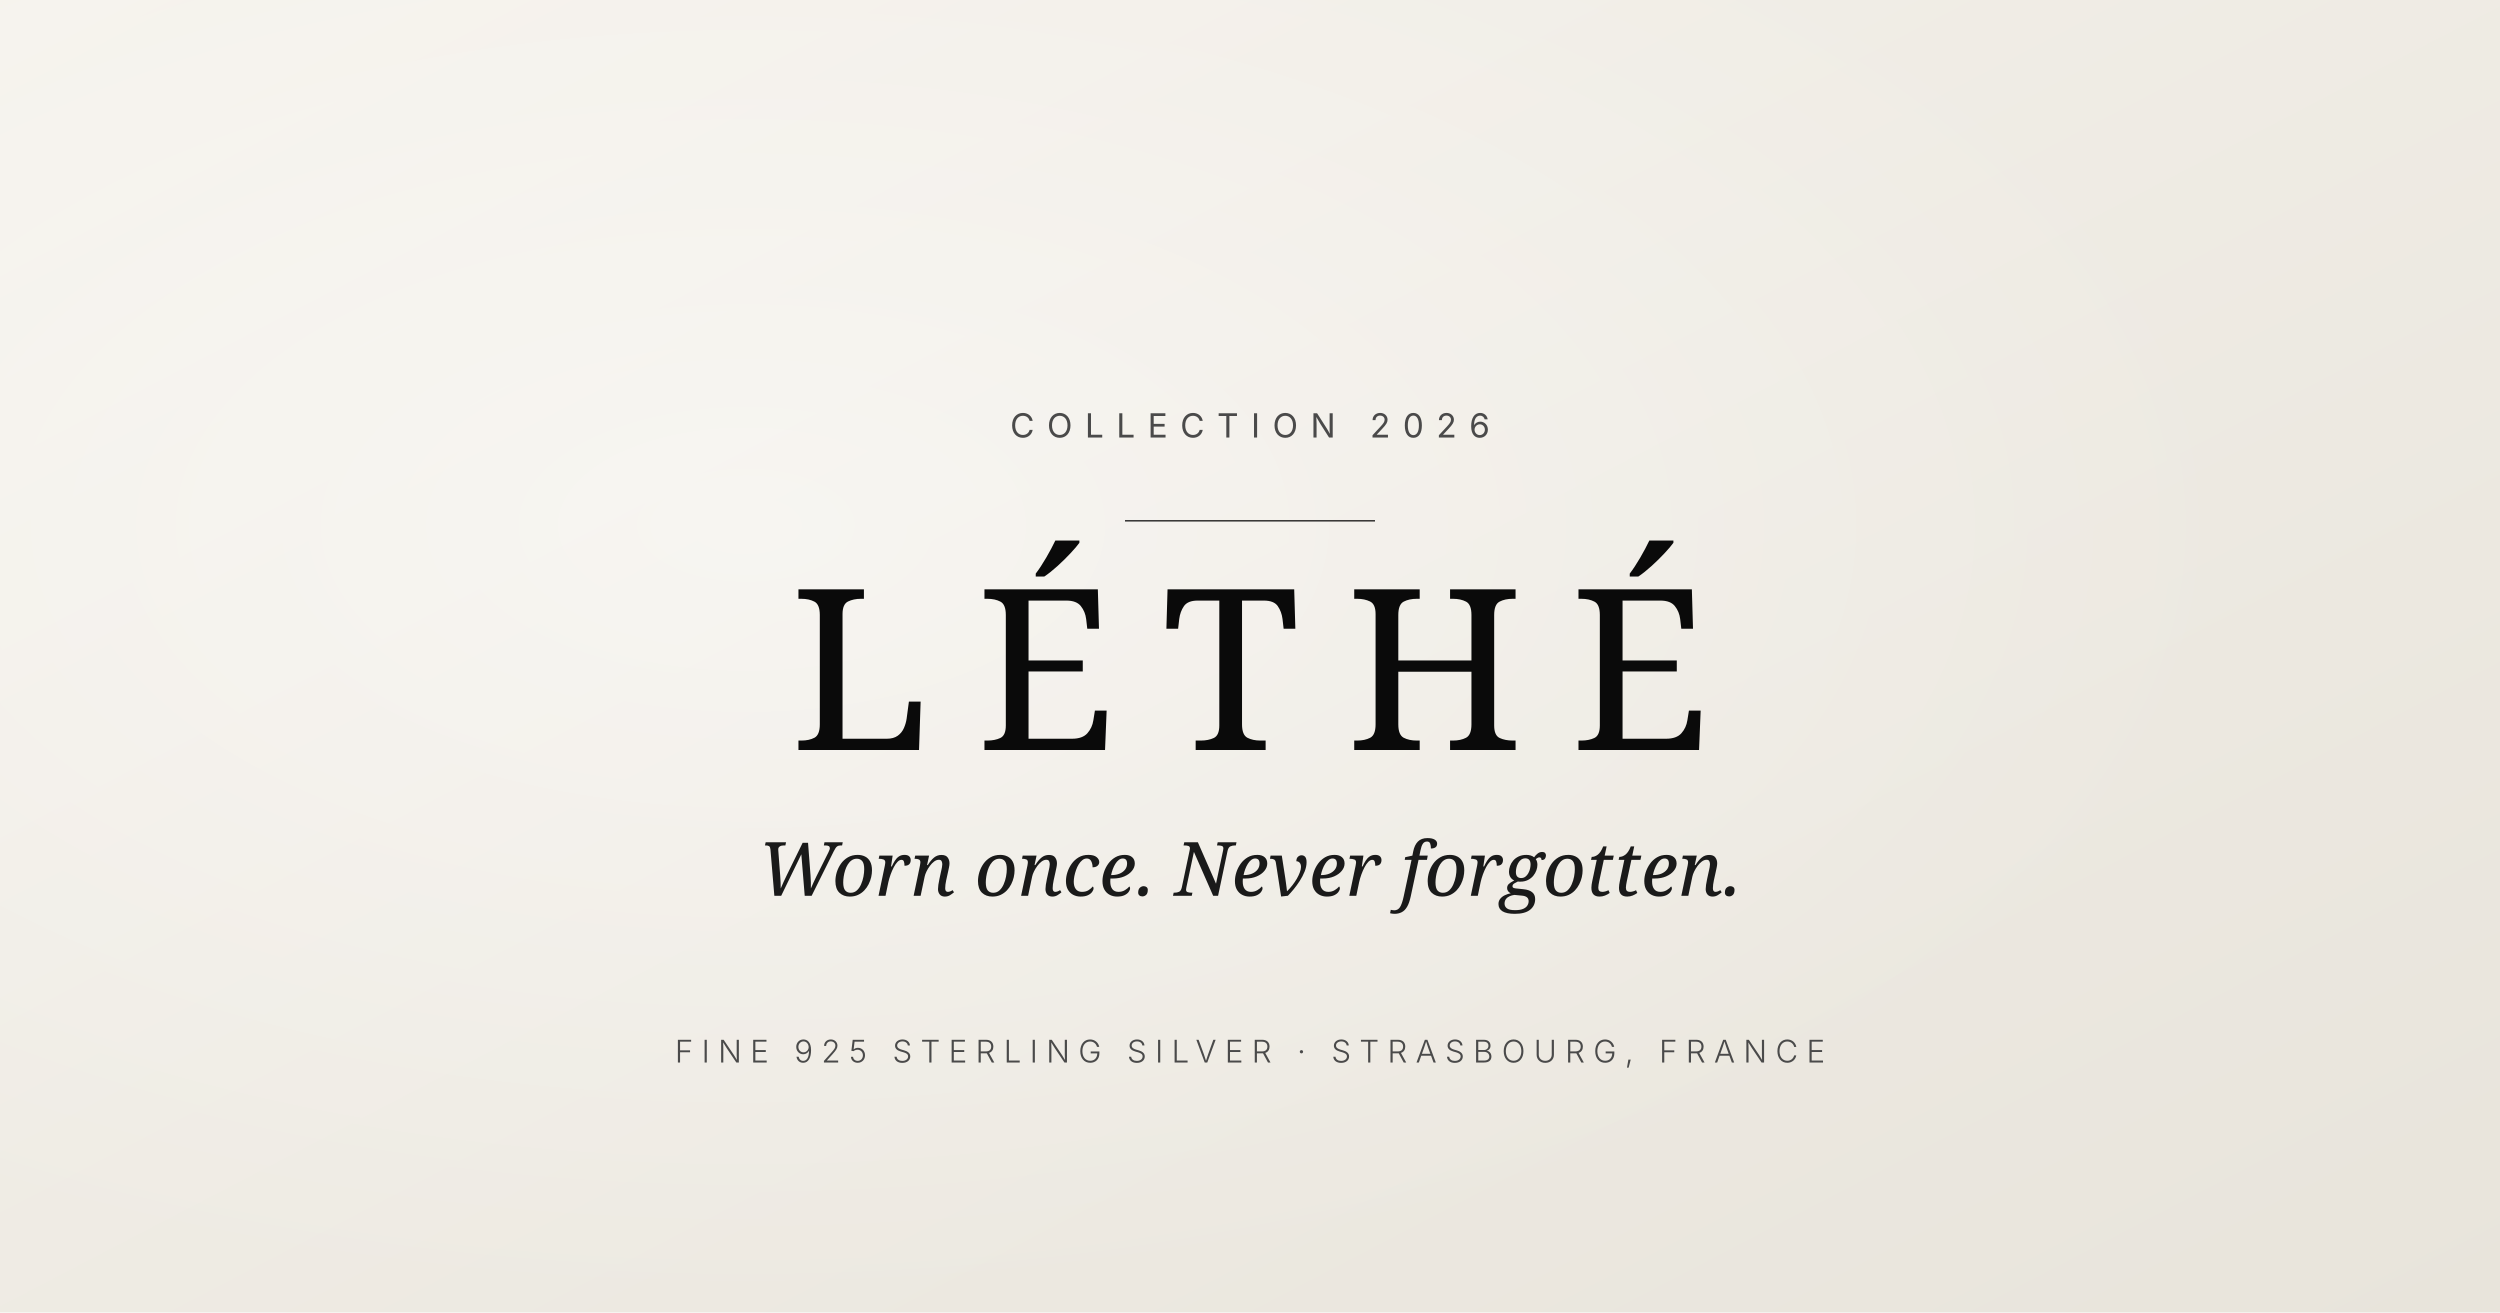
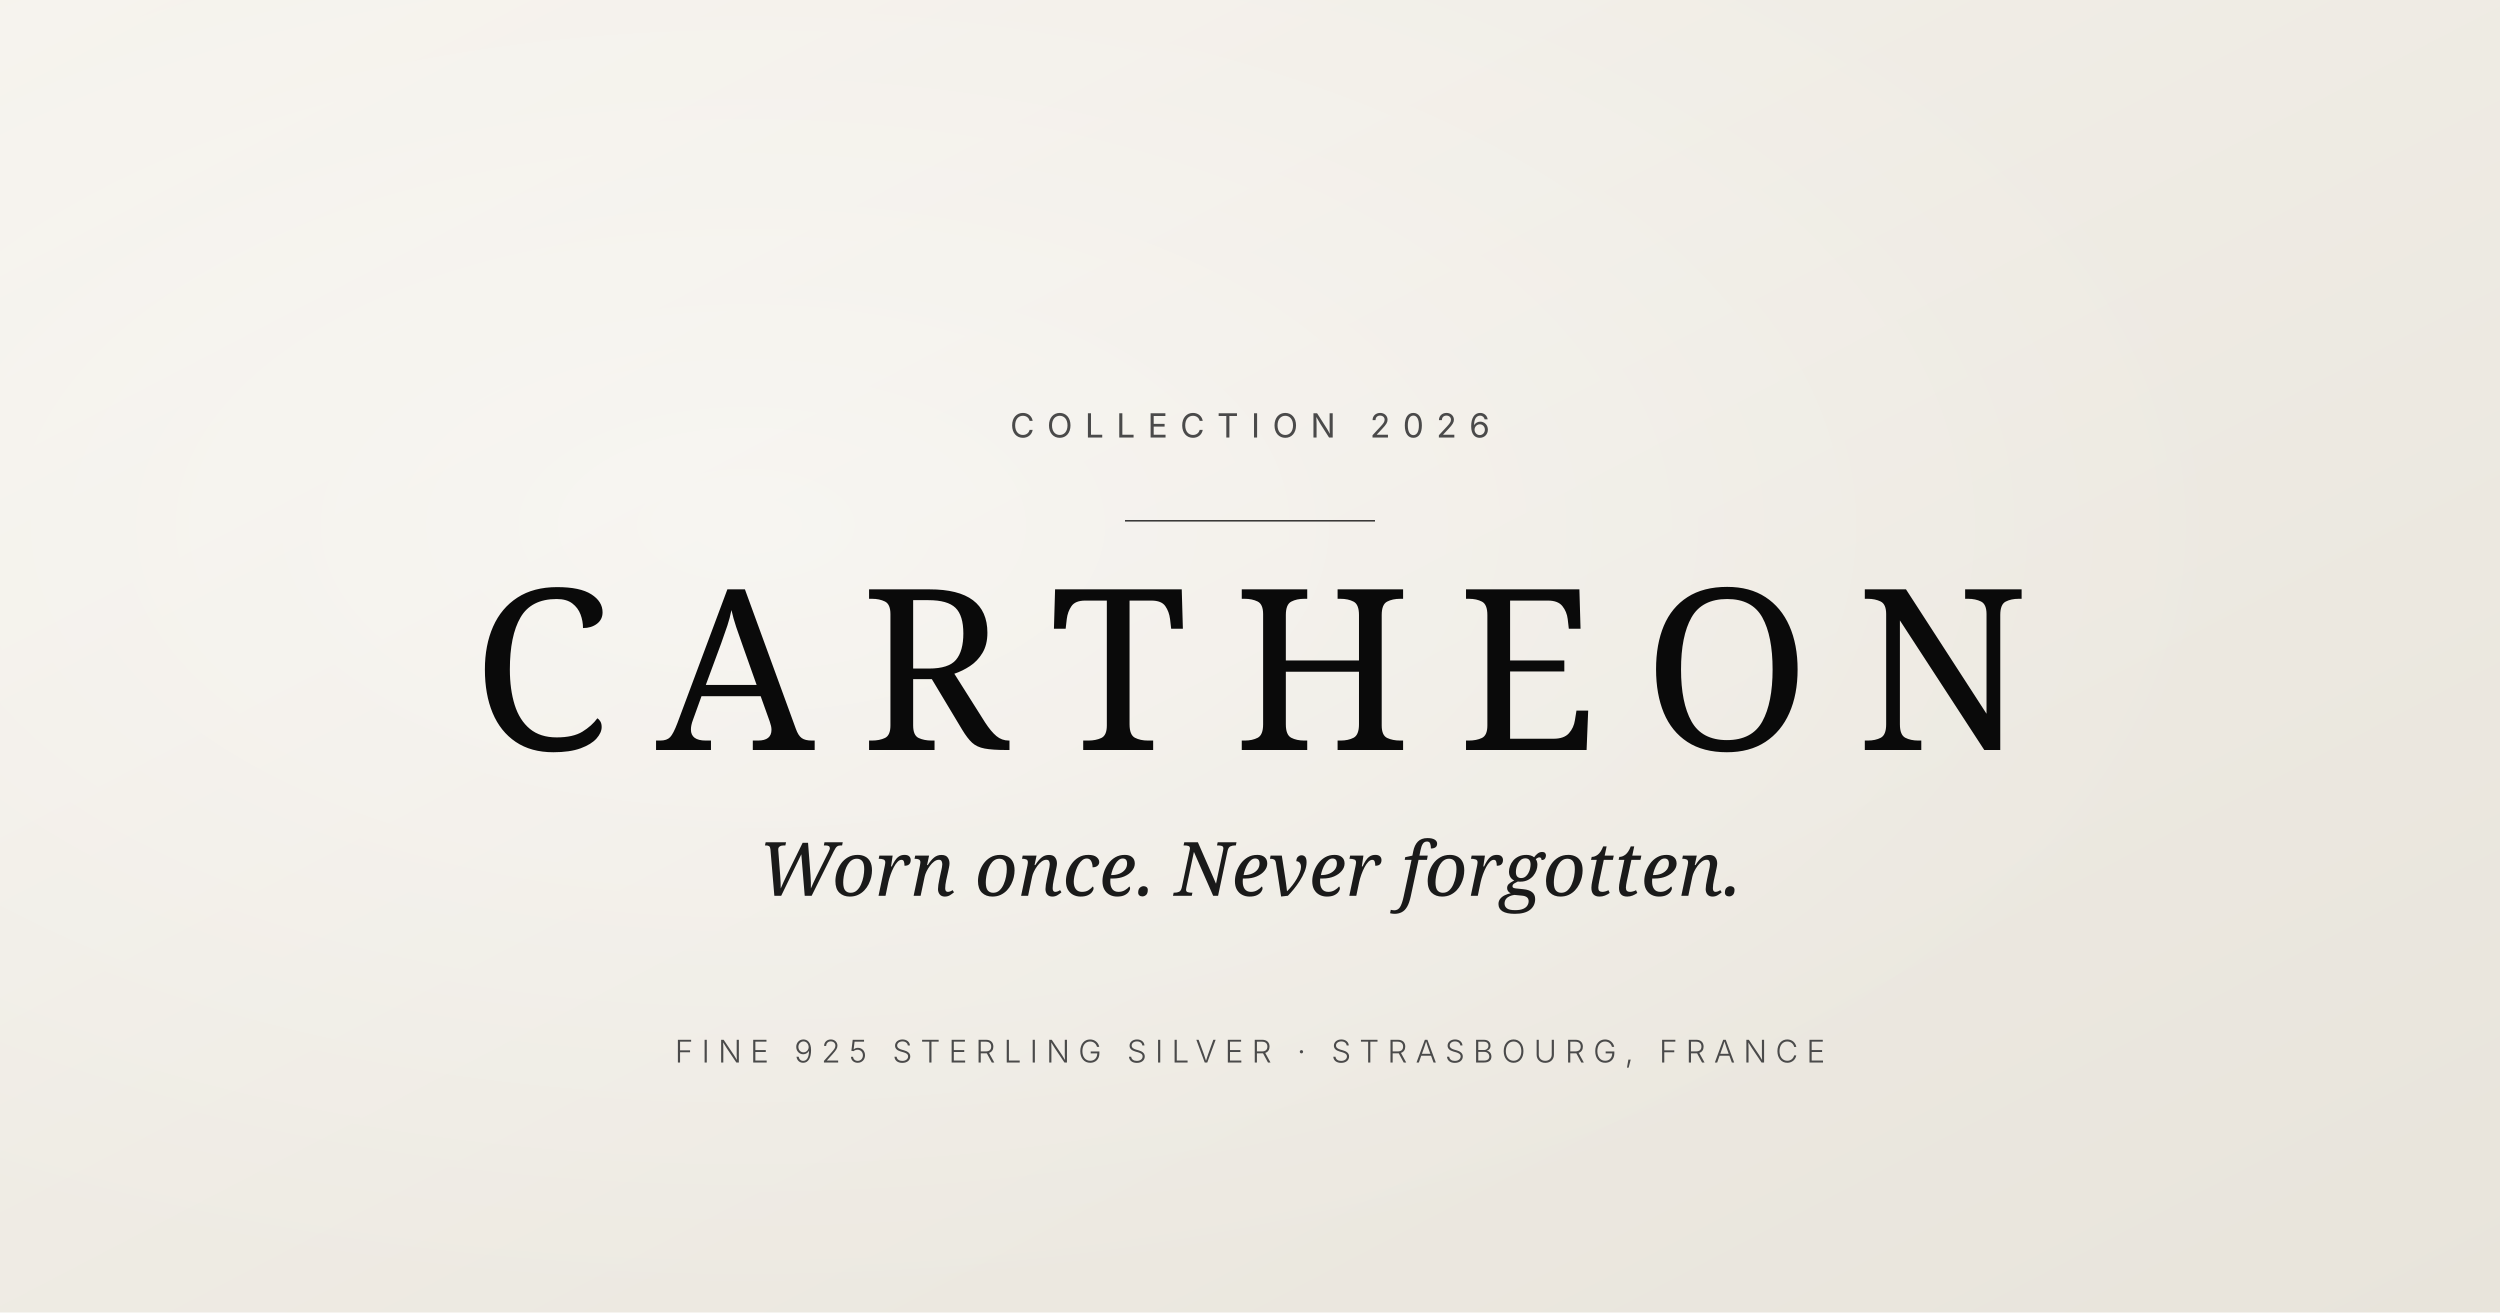
<svg xmlns="http://www.w3.org/2000/svg" viewBox="0 0 1200 630" width="1200" height="630">
  <defs>
    <linearGradient id="bg" x1="0" y1="0" x2="1" y2="1">
      <stop offset="0%" stop-color="#f5f2ec" />
      <stop offset="100%" stop-color="#e8e4db" />
    </linearGradient>
    <radialGradient id="glow" cx="30%" cy="40%" r="60%">
      <stop offset="0%" stop-color="#ffffff" stop-opacity="0.45" />
      <stop offset="100%" stop-color="#ffffff" stop-opacity="0" />
    </radialGradient>
  </defs>
  <rect width="1200" height="630" fill="url(#bg)" />
  <rect width="1200" height="630" fill="url(#glow)" />
  <text x="600" y="210" font-family="'Inter', sans-serif" font-size="16" font-weight="400" fill="#4a4a4a" text-anchor="middle" letter-spacing="6">COLLECTION 2026</text>
-   <text x="600" y="360" font-family="'Cormorant Garamond', 'Didot', Georgia, serif" font-size="108" font-weight="400" fill="#0a0a0a" text-anchor="middle" letter-spacing="22">LÉTHÉ</text>
+   <text x="600" y="360" font-family="'Cormorant Garamond', 'Didot', Georgia, serif" font-size="108" font-weight="400" fill="#0a0a0a" text-anchor="middle" letter-spacing="22">CARTHEON</text>
  <text x="600" y="430" font-family="'Cormorant Garamond', 'Didot', Georgia, serif" font-size="36" font-style="italic" font-weight="300" fill="#1a1a1a" text-anchor="middle">Worn once. Never forgotten.</text>
  <text x="600" y="510" font-family="'Inter', sans-serif" font-size="15" font-weight="300" fill="#4a4a4a" text-anchor="middle" letter-spacing="4">FINE 925 STERLING SILVER · STRASBOURG, FRANCE</text>
  <line x1="540" y1="250" x2="660" y2="250" stroke="#0a0a0a" stroke-width="0.6" />
</svg>
